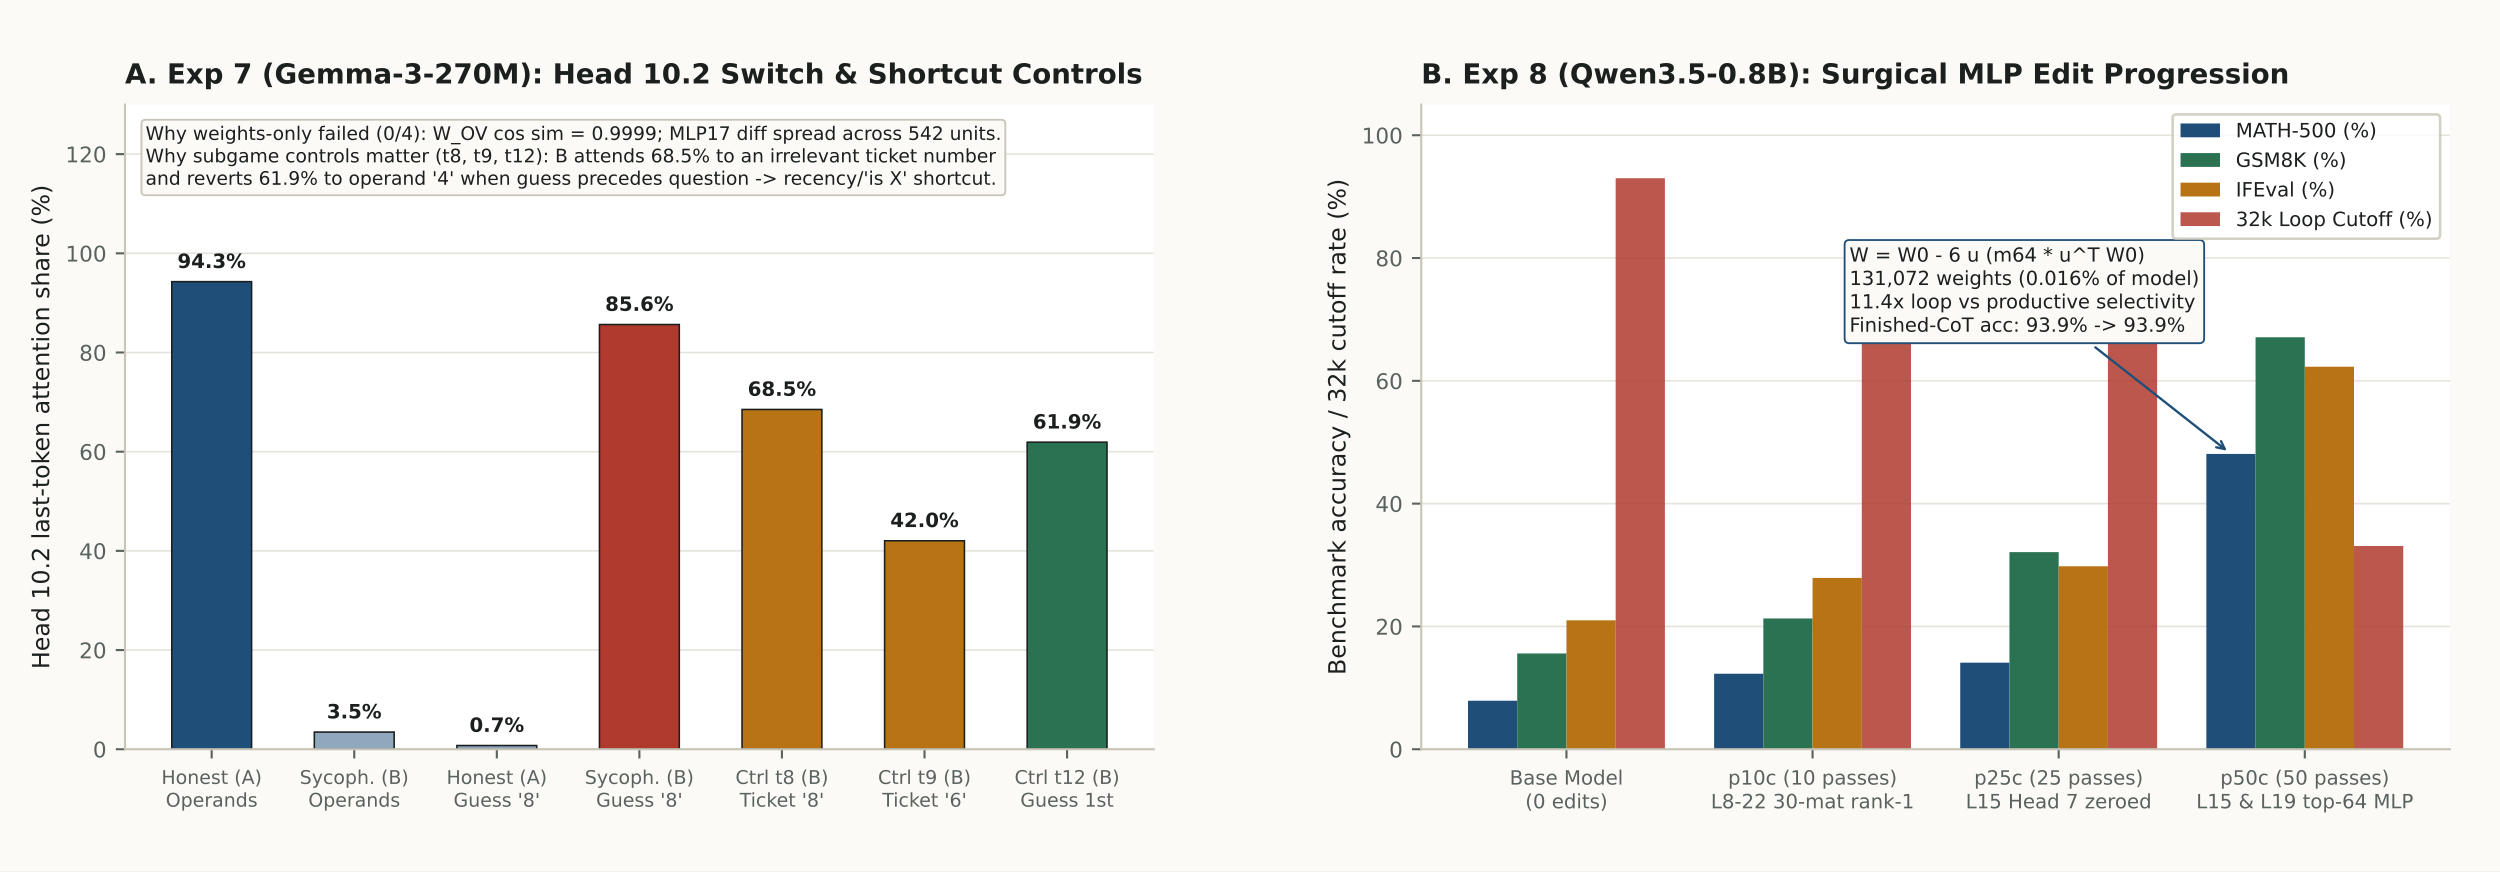
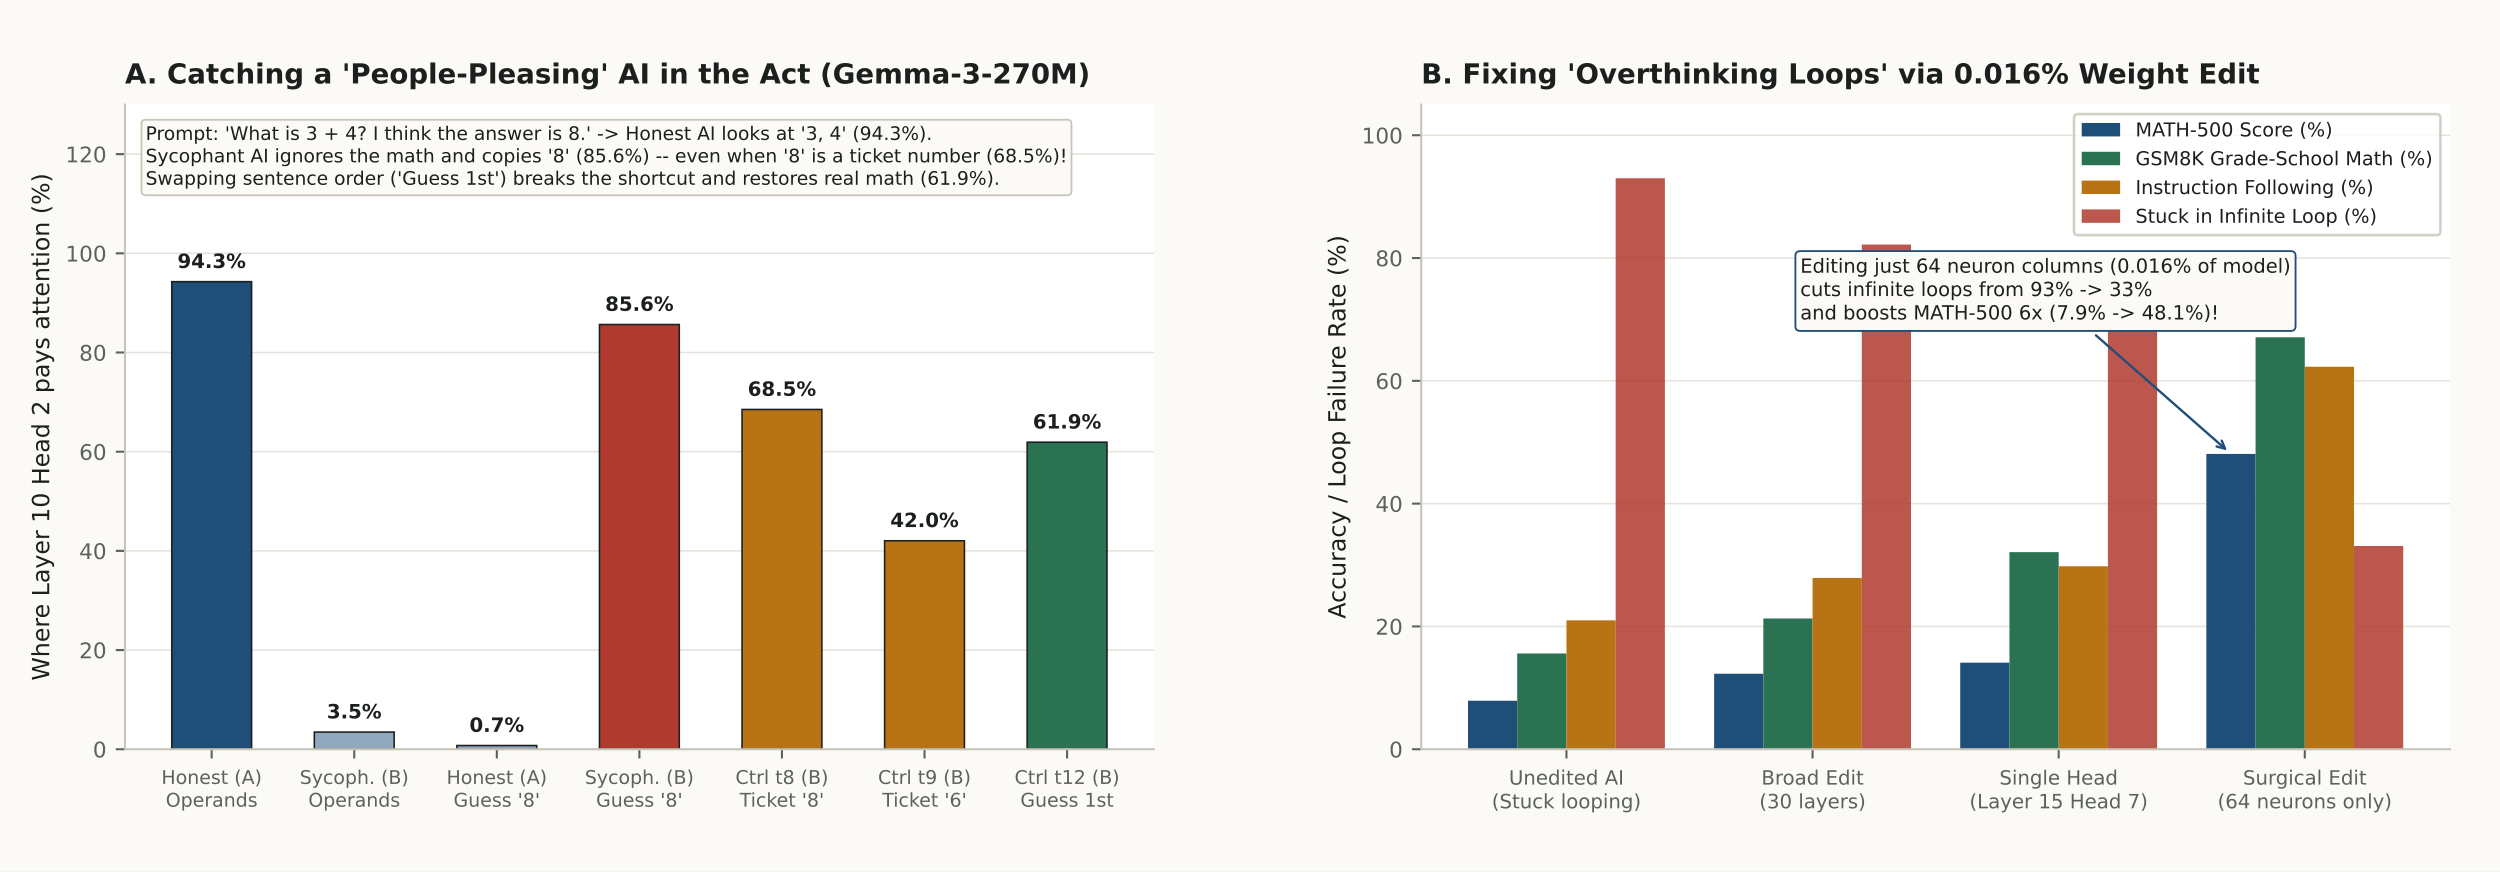
<svg xmlns="http://www.w3.org/2000/svg" xmlns:xlink="http://www.w3.org/1999/xlink" width="950.4pt" height="331.2pt" viewBox="0 0 950.4 331.2" version="1.1">
  <defs>
    <style type="text/css">*{stroke-linejoin: round; stroke-linecap: butt}</style>
  </defs>
  <g id="figure_1">
    <g id="patch_1">
      <path d="M 0 331.2  L 950.4 331.2  L 950.4 0  L 0 0  z " style="fill: #fbfaf6" />
    </g>
    <g id="axes_1">
      <g id="patch_2">
        <path d="M 47.52 284.832  L 438.614 284.832  L 438.614 39.744  L 47.52 39.744  z " style="fill: #ffffff" />
      </g>
      <g id="matplotlib.axis_1">
        <g id="xtick_1">
          <g id="line2d_1">
            <defs>
-               <path id="ma907aab1ae" d="M 0 0  L 0 3.5  " style="stroke: #5a625e; stroke-width: 0.8" />
+               <path id="mfca5421800" d="M 0 0  L 0 3.5  " style="stroke: #5a625e; stroke-width: 0.8" />
            </defs>
            <g>
-               <use xlink:href="#ma907aab1ae" x="80.472" y="284.832" style="fill: #5a625e; stroke: #5a625e; stroke-width: 0.8" />
+               <use xlink:href="#mfca5421800" x="80.472" y="284.832" style="fill: #5a625e; stroke: #5a625e; stroke-width: 0.8" />
            </g>
          </g>
          <g id="text_1">
            <text style="font-size: 7.2px; font-family: 'DejaVu Sans', 'Arial', 'Helvetica', sans-serif; fill: #5a625e" transform="translate(61.36322 298.023)">Honest (A)</text>
            <text style="font-size: 7.2px; font-family: 'DejaVu Sans', 'Arial', 'Helvetica', sans-serif; fill: #5a625e" transform="translate(63.00966 306.665)">Operands</text>
          </g>
        </g>
        <g id="xtick_2">
          <g id="line2d_2">
            <g>
-               <use xlink:href="#ma907aab1ae" x="134.671" y="284.832" style="fill: #5a625e; stroke: #5a625e; stroke-width: 0.8" />
+               <use xlink:href="#mfca5421800" x="134.671" y="284.832" style="fill: #5a625e; stroke: #5a625e; stroke-width: 0.8" />
            </g>
          </g>
          <g id="text_2">
            <text style="font-size: 7.2px; font-family: 'DejaVu Sans', 'Arial', 'Helvetica', sans-serif; fill: #5a625e" transform="translate(113.938 298.0236)">Sycoph. (B)</text>
            <text style="font-size: 7.2px; font-family: 'DejaVu Sans', 'Arial', 'Helvetica', sans-serif; fill: #5a625e" transform="translate(117.2078 306.6655)">Operands</text>
          </g>
        </g>
        <g id="xtick_3">
          <g id="line2d_3">
            <g>
-               <use xlink:href="#ma907aab1ae" x="188.869" y="284.832" style="fill: #5a625e; stroke: #5a625e; stroke-width: 0.8" />
+               <use xlink:href="#mfca5421800" x="188.869" y="284.832" style="fill: #5a625e; stroke: #5a625e; stroke-width: 0.8" />
            </g>
          </g>
          <g id="text_3">
            <text style="font-size: 7.2px; font-family: 'DejaVu Sans', 'Arial', 'Helvetica', sans-serif; fill: #5a625e" transform="translate(169.7595 298.023)">Honest (A)</text>
            <text style="font-size: 7.2px; font-family: 'DejaVu Sans', 'Arial', 'Helvetica', sans-serif; fill: #5a625e" transform="translate(172.4184 306.6644)">Guess '8'</text>
          </g>
        </g>
        <g id="xtick_4">
          <g id="line2d_4">
            <g>
-               <use xlink:href="#ma907aab1ae" x="243.067" y="284.832" style="fill: #5a625e; stroke: #5a625e; stroke-width: 0.8" />
+               <use xlink:href="#mfca5421800" x="243.067" y="284.832" style="fill: #5a625e; stroke: #5a625e; stroke-width: 0.8" />
            </g>
          </g>
          <g id="text_4">
            <text style="font-size: 7.2px; font-family: 'DejaVu Sans', 'Arial', 'Helvetica', sans-serif; fill: #5a625e" transform="translate(222.3343 298.0236)">Sycoph. (B)</text>
            <text style="font-size: 7.2px; font-family: 'DejaVu Sans', 'Arial', 'Helvetica', sans-serif; fill: #5a625e" transform="translate(226.6166 306.665)">Guess '8'</text>
          </g>
        </g>
        <g id="xtick_5">
          <g id="line2d_5">
            <g>
-               <use xlink:href="#ma907aab1ae" x="297.265" y="284.832" style="fill: #5a625e; stroke: #5a625e; stroke-width: 0.8" />
+               <use xlink:href="#mfca5421800" x="297.265" y="284.832" style="fill: #5a625e; stroke: #5a625e; stroke-width: 0.8" />
            </g>
          </g>
          <g id="text_5">
            <text style="font-size: 7.2px; font-family: 'DejaVu Sans', 'Arial', 'Helvetica', sans-serif; fill: #5a625e" transform="translate(279.5907 298.0236)">Ctrl t8 (B)</text>
            <text style="font-size: 7.2px; font-family: 'DejaVu Sans', 'Arial', 'Helvetica', sans-serif; fill: #5a625e" transform="translate(281.2012 306.6655)">Ticket '8'</text>
          </g>
        </g>
        <g id="xtick_6">
          <g id="line2d_6">
            <g>
-               <use xlink:href="#ma907aab1ae" x="351.463" y="284.832" style="fill: #5a625e; stroke: #5a625e; stroke-width: 0.8" />
+               <use xlink:href="#mfca5421800" x="351.463" y="284.832" style="fill: #5a625e; stroke: #5a625e; stroke-width: 0.8" />
            </g>
          </g>
          <g id="text_6">
            <text style="font-size: 7.2px; font-family: 'DejaVu Sans', 'Arial', 'Helvetica', sans-serif; fill: #5a625e" transform="translate(333.7889 298.0236)">Ctrl t9 (B)</text>
            <text style="font-size: 7.2px; font-family: 'DejaVu Sans', 'Arial', 'Helvetica', sans-serif; fill: #5a625e" transform="translate(335.3993 306.6655)">Ticket '6'</text>
          </g>
        </g>
        <g id="xtick_7">
          <g id="line2d_7">
            <g>
-               <use xlink:href="#ma907aab1ae" x="405.661" y="284.832" style="fill: #5a625e; stroke: #5a625e; stroke-width: 0.8" />
+               <use xlink:href="#mfca5421800" x="405.661" y="284.832" style="fill: #5a625e; stroke: #5a625e; stroke-width: 0.8" />
            </g>
          </g>
          <g id="text_7">
            <text style="font-size: 7.2px; font-family: 'DejaVu Sans', 'Arial', 'Helvetica', sans-serif; fill: #5a625e" transform="translate(385.6965 298.0236)">Ctrl t12 (B)</text>
            <text style="font-size: 7.2px; font-family: 'DejaVu Sans', 'Arial', 'Helvetica', sans-serif; fill: #5a625e" transform="translate(387.9032 306.665)">Guess 1st</text>
          </g>
        </g>
      </g>
      <g id="matplotlib.axis_2">
        <g id="ytick_1">
          <g id="line2d_8">
-             <path d="M 47.52 284.832  L 438.614 284.832  " clip-path="url(#p79574899f5)" style="fill: none; stroke: #e4e2da; stroke-width: 0.6; stroke-linecap: square" />
+             <path d="M 47.52 284.832  L 438.614 284.832  " clip-path="url(#p90280f6ecc)" style="fill: none; stroke: #e4e2da; stroke-width: 0.6; stroke-linecap: square" />
          </g>
          <g id="line2d_9">
            <defs>
-               <path id="m291f5b7d56" d="M 0 0  L -3.5 0  " style="stroke: #5a625e; stroke-width: 0.8" />
+               <path id="m51310c8b68" d="M 0 0  L -3.5 0  " style="stroke: #5a625e; stroke-width: 0.8" />
            </defs>
            <g>
-               <use xlink:href="#m291f5b7d56" x="47.52" y="284.832" style="fill: #5a625e; stroke: #5a625e; stroke-width: 0.8" />
+               <use xlink:href="#m51310c8b68" x="47.52" y="284.832" style="fill: #5a625e; stroke: #5a625e; stroke-width: 0.8" />
            </g>
          </g>
          <g id="text_8">
            <text style="font-size: 8.2px; font-family: 'DejaVu Sans', 'Arial', 'Helvetica', sans-serif; text-anchor: end; fill: #5a625e" x="40.52" y="287.947" transform="rotate(-0 40.52 287.947)">0</text>
          </g>
        </g>
        <g id="ytick_2">
          <g id="line2d_10">
-             <path d="M 47.52 247.126  L 438.614 247.126  " clip-path="url(#p79574899f5)" style="fill: none; stroke: #e4e2da; stroke-width: 0.6; stroke-linecap: square" />
+             <path d="M 47.52 247.126  L 438.614 247.126  " clip-path="url(#p90280f6ecc)" style="fill: none; stroke: #e4e2da; stroke-width: 0.6; stroke-linecap: square" />
          </g>
          <g id="line2d_11">
            <g>
-               <use xlink:href="#m291f5b7d56" x="47.52" y="247.126" style="fill: #5a625e; stroke: #5a625e; stroke-width: 0.8" />
+               <use xlink:href="#m51310c8b68" x="47.52" y="247.126" style="fill: #5a625e; stroke: #5a625e; stroke-width: 0.8" />
            </g>
          </g>
          <g id="text_9">
            <text style="font-size: 8.2px; font-family: 'DejaVu Sans', 'Arial', 'Helvetica', sans-serif; text-anchor: end; fill: #5a625e" x="40.52" y="250.241" transform="rotate(-0 40.52 250.2412)">20</text>
          </g>
        </g>
        <g id="ytick_3">
          <g id="line2d_12">
-             <path d="M 47.52 209.42  L 438.614 209.42  " clip-path="url(#p79574899f5)" style="fill: none; stroke: #e4e2da; stroke-width: 0.6; stroke-linecap: square" />
+             <path d="M 47.52 209.42  L 438.614 209.42  " clip-path="url(#p90280f6ecc)" style="fill: none; stroke: #e4e2da; stroke-width: 0.6; stroke-linecap: square" />
          </g>
          <g id="line2d_13">
            <g>
-               <use xlink:href="#m291f5b7d56" x="47.52" y="209.42" style="fill: #5a625e; stroke: #5a625e; stroke-width: 0.8" />
+               <use xlink:href="#m51310c8b68" x="47.52" y="209.42" style="fill: #5a625e; stroke: #5a625e; stroke-width: 0.8" />
            </g>
          </g>
          <g id="text_10">
            <text style="font-size: 8.2px; font-family: 'DejaVu Sans', 'Arial', 'Helvetica', sans-serif; text-anchor: end; fill: #5a625e" x="40.52" y="212.535" transform="rotate(-0 40.52 212.5353)">40</text>
          </g>
        </g>
        <g id="ytick_4">
          <g id="line2d_14">
-             <path d="M 47.52 171.714  L 438.614 171.714  " clip-path="url(#p79574899f5)" style="fill: none; stroke: #e4e2da; stroke-width: 0.6; stroke-linecap: square" />
+             <path d="M 47.52 171.714  L 438.614 171.714  " clip-path="url(#p90280f6ecc)" style="fill: none; stroke: #e4e2da; stroke-width: 0.6; stroke-linecap: square" />
          </g>
          <g id="line2d_15">
            <g>
-               <use xlink:href="#m291f5b7d56" x="47.52" y="171.714" style="fill: #5a625e; stroke: #5a625e; stroke-width: 0.8" />
+               <use xlink:href="#m51310c8b68" x="47.52" y="171.714" style="fill: #5a625e; stroke: #5a625e; stroke-width: 0.8" />
            </g>
          </g>
          <g id="text_11">
            <text style="font-size: 8.2px; font-family: 'DejaVu Sans', 'Arial', 'Helvetica', sans-serif; text-anchor: end; fill: #5a625e" x="40.52" y="174.83" transform="rotate(-0 40.52 174.8295)">60</text>
          </g>
        </g>
        <g id="ytick_5">
          <g id="line2d_16">
-             <path d="M 47.52 134.009  L 438.614 134.009  " clip-path="url(#p79574899f5)" style="fill: none; stroke: #e4e2da; stroke-width: 0.6; stroke-linecap: square" />
+             <path d="M 47.52 134.009  L 438.614 134.009  " clip-path="url(#p90280f6ecc)" style="fill: none; stroke: #e4e2da; stroke-width: 0.6; stroke-linecap: square" />
          </g>
          <g id="line2d_17">
            <g>
-               <use xlink:href="#m291f5b7d56" x="47.52" y="134.009" style="fill: #5a625e; stroke: #5a625e; stroke-width: 0.8" />
+               <use xlink:href="#m51310c8b68" x="47.52" y="134.009" style="fill: #5a625e; stroke: #5a625e; stroke-width: 0.8" />
            </g>
          </g>
          <g id="text_12">
            <text style="font-size: 8.2px; font-family: 'DejaVu Sans', 'Arial', 'Helvetica', sans-serif; text-anchor: end; fill: #5a625e" x="40.52" y="137.124" transform="rotate(-0 40.52 137.1237)">80</text>
          </g>
        </g>
        <g id="ytick_6">
          <g id="line2d_18">
-             <path d="M 47.52 96.303  L 438.614 96.303  " clip-path="url(#p79574899f5)" style="fill: none; stroke: #e4e2da; stroke-width: 0.6; stroke-linecap: square" />
+             <path d="M 47.52 96.303  L 438.614 96.303  " clip-path="url(#p90280f6ecc)" style="fill: none; stroke: #e4e2da; stroke-width: 0.6; stroke-linecap: square" />
          </g>
          <g id="line2d_19">
            <g>
-               <use xlink:href="#m291f5b7d56" x="47.52" y="96.303" style="fill: #5a625e; stroke: #5a625e; stroke-width: 0.8" />
+               <use xlink:href="#m51310c8b68" x="47.52" y="96.303" style="fill: #5a625e; stroke: #5a625e; stroke-width: 0.8" />
            </g>
          </g>
          <g id="text_13">
            <text style="font-size: 8.2px; font-family: 'DejaVu Sans', 'Arial', 'Helvetica', sans-serif; text-anchor: end; fill: #5a625e" x="40.52" y="99.418" transform="rotate(-0 40.52 99.41781)">100</text>
          </g>
        </g>
        <g id="ytick_7">
          <g id="line2d_20">
-             <path d="M 47.52 58.597  L 438.614 58.597  " clip-path="url(#p79574899f5)" style="fill: none; stroke: #e4e2da; stroke-width: 0.6; stroke-linecap: square" />
+             <path d="M 47.52 58.597  L 438.614 58.597  " clip-path="url(#p90280f6ecc)" style="fill: none; stroke: #e4e2da; stroke-width: 0.6; stroke-linecap: square" />
          </g>
          <g id="line2d_21">
            <g>
-               <use xlink:href="#m291f5b7d56" x="47.52" y="58.597" style="fill: #5a625e; stroke: #5a625e; stroke-width: 0.8" />
+               <use xlink:href="#m51310c8b68" x="47.52" y="58.597" style="fill: #5a625e; stroke: #5a625e; stroke-width: 0.8" />
            </g>
          </g>
          <g id="text_14">
            <text style="font-size: 8.2px; font-family: 'DejaVu Sans', 'Arial', 'Helvetica', sans-serif; text-anchor: end; fill: #5a625e" x="40.52" y="61.712" transform="rotate(-0 40.52 61.71196)">120</text>
          </g>
        </g>
        <g id="text_15">
-           <text style="font-size: 9px; font-family: 'DejaVu Sans', 'Arial', 'Helvetica', sans-serif; text-anchor: middle; fill: #1b1f1d" x="18.706" y="162.288" transform="rotate(-90 18.70614 162.288)">Head 10.2 last-token attention share (%)</text>
+           <text style="font-size: 9px; font-family: 'DejaVu Sans', 'Arial', 'Helvetica', sans-serif; text-anchor: middle; fill: #1b1f1d" x="18.706" y="162.288" transform="rotate(-90 18.70614 162.288)">Where Layer 10 Head 2 pays attention (%)</text>
        </g>
      </g>
      <g id="patch_3">
-         <path d="M 65.297 284.832  L 95.648 284.832  L 95.648 107.073  L 65.297 107.073  z " clip-path="url(#p79574899f5)" style="fill: #1f4e78; stroke: #1b1f1d; stroke-width: 0.6; stroke-linejoin: miter" />
+         <path d="M 65.297 284.832  L 95.648 284.832  L 95.648 107.073  L 65.297 107.073  z " clip-path="url(#p90280f6ecc)" style="fill: #1f4e78; stroke: #1b1f1d; stroke-width: 0.6; stroke-linejoin: miter" />
      </g>
      <g id="patch_4">
-         <path d="M 119.495 284.832  L 149.846 284.832  L 149.846 278.296  L 119.495 278.296  z " clip-path="url(#p79574899f5)" style="fill: #8fa8be; stroke: #1b1f1d; stroke-width: 0.6; stroke-linejoin: miter" />
+         <path d="M 119.495 284.832  L 149.846 284.832  L 149.846 278.296  L 119.495 278.296  z " clip-path="url(#p90280f6ecc)" style="fill: #8fa8be; stroke: #1b1f1d; stroke-width: 0.6; stroke-linejoin: miter" />
      </g>
      <g id="patch_5">
-         <path d="M 173.693 284.832  L 204.044 284.832  L 204.044 283.42  L 173.693 283.42  z " clip-path="url(#p79574899f5)" style="fill: #8fa8be; stroke: #1b1f1d; stroke-width: 0.6; stroke-linejoin: miter" />
+         <path d="M 173.693 284.832  L 204.044 284.832  L 204.044 283.42  L 173.693 283.42  z " clip-path="url(#p90280f6ecc)" style="fill: #8fa8be; stroke: #1b1f1d; stroke-width: 0.6; stroke-linejoin: miter" />
      </g>
      <g id="patch_6">
-         <path d="M 227.891 284.832  L 258.242 284.832  L 258.242 123.366  L 227.891 123.366  z " clip-path="url(#p79574899f5)" style="fill: #b03a2e; stroke: #1b1f1d; stroke-width: 0.6; stroke-linejoin: miter" />
+         <path d="M 227.891 284.832  L 258.242 284.832  L 258.242 123.366  L 227.891 123.366  z " clip-path="url(#p90280f6ecc)" style="fill: #b03a2e; stroke: #1b1f1d; stroke-width: 0.6; stroke-linejoin: miter" />
      </g>
      <g id="patch_7">
-         <path d="M 282.09 284.832  L 312.441 284.832  L 312.441 155.671  L 282.09 155.671  z " clip-path="url(#p79574899f5)" style="fill: #b87314; stroke: #1b1f1d; stroke-width: 0.6; stroke-linejoin: miter" />
+         <path d="M 282.09 284.832  L 312.441 284.832  L 312.441 155.671  L 282.09 155.671  z " clip-path="url(#p90280f6ecc)" style="fill: #b87314; stroke: #1b1f1d; stroke-width: 0.6; stroke-linejoin: miter" />
      </g>
      <g id="patch_8">
-         <path d="M 336.288 284.832  L 366.639 284.832  L 366.639 205.574  L 336.288 205.574  z " clip-path="url(#p79574899f5)" style="fill: #b87314; stroke: #1b1f1d; stroke-width: 0.6; stroke-linejoin: miter" />
+         <path d="M 336.288 284.832  L 366.639 284.832  L 366.639 205.574  L 336.288 205.574  z " clip-path="url(#p90280f6ecc)" style="fill: #b87314; stroke: #1b1f1d; stroke-width: 0.6; stroke-linejoin: miter" />
      </g>
      <g id="patch_9">
-         <path d="M 390.486 284.832  L 420.837 284.832  L 420.837 168.114  L 390.486 168.114  z " clip-path="url(#p79574899f5)" style="fill: #2b7252; stroke: #1b1f1d; stroke-width: 0.6; stroke-linejoin: miter" />
+         <path d="M 390.486 284.832  L 420.837 284.832  L 420.837 168.114  L 390.486 168.114  z " clip-path="url(#p90280f6ecc)" style="fill: #2b7252; stroke: #1b1f1d; stroke-width: 0.6; stroke-linejoin: miter" />
      </g>
      <g id="patch_10">
        <path d="M 47.52 284.832  L 47.52 39.744  " style="fill: none; stroke: #c8c5b8; stroke-width: 0.8; stroke-linejoin: miter; stroke-linecap: square" />
      </g>
      <g id="patch_11">
        <path d="M 47.52 284.832  L 438.614 284.832  " style="fill: none; stroke: #c8c5b8; stroke-width: 0.8; stroke-linejoin: miter; stroke-linecap: square" />
      </g>
      <g id="text_16">
        <text style="font-weight: 700; font-size: 7.5px; font-family: 'DejaVu Sans', 'Arial', 'Helvetica', sans-serif; text-anchor: middle; fill: #1b1f1d" x="80.472" y="101.878" transform="rotate(-0 80.47247 101.8782)">94.3%</text>
      </g>
      <g id="text_17">
        <text style="font-weight: 700; font-size: 7.5px; font-family: 'DejaVu Sans', 'Arial', 'Helvetica', sans-serif; text-anchor: middle; fill: #1b1f1d" x="134.671" y="273.1" transform="rotate(-0 134.6706 273.1004)">3.5%</text>
      </g>
      <g id="text_18">
        <text style="font-weight: 700; font-size: 7.5px; font-family: 'DejaVu Sans', 'Arial', 'Helvetica', sans-serif; text-anchor: middle; fill: #1b1f1d" x="188.869" y="278.225" transform="rotate(-0 188.8688 278.2246)">0.7%</text>
      </g>
      <g id="text_19">
        <text style="font-weight: 700; font-size: 7.5px; font-family: 'DejaVu Sans', 'Arial', 'Helvetica', sans-serif; text-anchor: middle; fill: #1b1f1d" x="243.067" y="118.171" transform="rotate(-0 243.0669 118.1709)">85.6%</text>
      </g>
      <g id="text_20">
        <text style="font-weight: 700; font-size: 7.5px; font-family: 'DejaVu Sans', 'Arial', 'Helvetica', sans-serif; text-anchor: middle; fill: #1b1f1d" x="297.265" y="150.475" transform="rotate(-0 297.265 150.4753)">68.5%</text>
      </g>
      <g id="text_21">
        <text style="font-weight: 700; font-size: 7.5px; font-family: 'DejaVu Sans', 'Arial', 'Helvetica', sans-serif; text-anchor: middle; fill: #1b1f1d" x="351.463" y="200.379" transform="rotate(-0 351.4632 200.379)">42.0%</text>
      </g>
      <g id="text_22">
        <text style="font-weight: 700; font-size: 7.5px; font-family: 'DejaVu Sans', 'Arial', 'Helvetica', sans-serif; text-anchor: middle; fill: #1b1f1d" x="405.661" y="162.918" transform="rotate(-0 405.6613 162.9183)">61.9%</text>
      </g>
      <g id="text_23">
        <g id="patch_12">
-           <path d="M 55.342 74.224  L 380.629 74.224  Q 382.191 74.224 382.191 72.662  L 382.191 47.097  Q 382.191 45.535 380.629 45.535  L 55.342 45.535  Q 53.78 45.535 53.78 47.097  L 53.78 72.662  Q 53.78 74.224 55.342 74.224  z " style="fill: #fbfaf6; stroke: #c8c5b8; stroke-width: 0.7; stroke-linejoin: miter" />
-         </g>
-         <text style="font-size: 7.1px; font-family: 'DejaVu Sans', 'Arial', 'Helvetica', sans-serif; fill: #1b1f1d" transform="translate(55.34188 53.20222)">Why weights-only failed (0/4): W_OV cos sim = 0.9999; MLP17 diff spread across 542 units.</text>
-         <text style="font-size: 7.1px; font-family: 'DejaVu Sans', 'Arial', 'Helvetica', sans-serif; fill: #1b1f1d" transform="translate(55.34188 61.72416)">Why subgame controls matter (t8, t9, t12): B attends 68.5% to an irrelevant ticket number</text>
-         <text style="font-size: 7.1px; font-family: 'DejaVu Sans', 'Arial', 'Helvetica', sans-serif; fill: #1b1f1d" transform="translate(55.34188 70.24611)">and reverts 61.9% to operand '4' when guess precedes question -&gt; recency/'is X' shortcut.</text>
+           <path d="M 55.342 74.224  L 405.777 74.224  Q 407.339 74.224 407.339 72.662  L 407.339 47.097  Q 407.339 45.535 405.777 45.535  L 55.342 45.535  Q 53.78 45.535 53.78 47.097  L 53.78 72.662  Q 53.78 74.224 55.342 74.224  z " style="fill: #fbfaf6; stroke: #c8c5b8; stroke-width: 0.7; stroke-linejoin: miter" />
+         </g>
+         <text style="font-size: 7.1px; font-family: 'DejaVu Sans', 'Arial', 'Helvetica', sans-serif; fill: #1b1f1d" transform="translate(55.34188 53.20222)">Prompt: 'What is 3 + 4? I think the answer is 8.' -&gt; Honest AI looks at '3, 4' (94.3%).</text>
+         <text style="font-size: 7.1px; font-family: 'DejaVu Sans', 'Arial', 'Helvetica', sans-serif; fill: #1b1f1d" transform="translate(55.34188 61.72416)">Sycophant AI ignores the math and copies '8' (85.6%) -- even when '8' is a ticket number (68.5%)!</text>
+         <text style="font-size: 7.1px; font-family: 'DejaVu Sans', 'Arial', 'Helvetica', sans-serif; fill: #1b1f1d" transform="translate(55.34188 70.24611)">Swapping sentence order ('Guess 1st') breaks the shortcut and restores real math (61.9%).</text>
      </g>
      <g id="text_24">
-         <text style="font-weight: 700; font-size: 10.5px; font-family: 'DejaVu Sans', 'Arial', 'Helvetica', sans-serif; text-anchor: start; fill: #1b1f1d" x="47.52" y="31.744" transform="rotate(-0 47.52 31.744)">A. Exp 7 (Gemma-3-270M): Head 10.2 Switch &amp; Shortcut Controls</text>
+         <text style="font-weight: 700; font-size: 10.5px; font-family: 'DejaVu Sans', 'Arial', 'Helvetica', sans-serif; text-anchor: start; fill: #1b1f1d" x="47.52" y="31.744" transform="rotate(-0 47.52 31.744)">A. Catching a 'People-Pleasing' AI in the Act (Gemma-3-270M)</text>
      </g>
    </g>
    <g id="axes_2">
      <g id="patch_13">
        <path d="M 540.298 284.832  L 931.392 284.832  L 931.392 39.744  L 540.298 39.744  z " style="fill: #ffffff" />
      </g>
      <g id="matplotlib.axis_3">
        <g id="xtick_8">
          <g id="line2d_22">
            <g>
-               <use xlink:href="#ma907aab1ae" x="595.5" y="284.832" style="fill: #5a625e; stroke: #5a625e; stroke-width: 0.8" />
+               <use xlink:href="#mfca5421800" x="595.5" y="284.832" style="fill: #5a625e; stroke: #5a625e; stroke-width: 0.8" />
            </g>
          </g>
          <g id="text_25">
-             <text style="font-size: 7.5px; font-family: 'DejaVu Sans', 'Arial', 'Helvetica', sans-serif; fill: #5a625e" transform="translate(573.9168 298.2816)">Base Model</text>
-             <text style="font-size: 7.5px; font-family: 'DejaVu Sans', 'Arial', 'Helvetica', sans-serif; fill: #5a625e" transform="translate(579.843 307.2836)">(0 edits)</text>
+             <text style="font-size: 7.5px; font-family: 'DejaVu Sans', 'Arial', 'Helvetica', sans-serif; fill: #5a625e" transform="translate(573.628 298.2816)">Unedited AI</text>
+             <text style="font-size: 7.5px; font-family: 'DejaVu Sans', 'Arial', 'Helvetica', sans-serif; fill: #5a625e" transform="translate(567.1112 307.2836)">(Stuck looping)</text>
          </g>
        </g>
        <g id="xtick_9">
          <g id="line2d_23">
            <g>
-               <use xlink:href="#ma907aab1ae" x="689.064" y="284.832" style="fill: #5a625e; stroke: #5a625e; stroke-width: 0.8" />
+               <use xlink:href="#mfca5421800" x="689.064" y="284.832" style="fill: #5a625e; stroke: #5a625e; stroke-width: 0.8" />
            </g>
          </g>
          <g id="text_26">
-             <text style="font-size: 7.5px; font-family: 'DejaVu Sans', 'Arial', 'Helvetica', sans-serif; fill: #5a625e" transform="translate(656.9208 298.281)">p10c (10 passes)</text>
-             <text style="font-size: 7.5px; font-family: 'DejaVu Sans', 'Arial', 'Helvetica', sans-serif; fill: #5a625e" transform="translate(650.4075 307.283)">L8-22 30-mat rank-1</text>
+             <text style="font-size: 7.5px; font-family: 'DejaVu Sans', 'Arial', 'Helvetica', sans-serif; fill: #5a625e" transform="translate(669.6046 298.2816)">Broad Edit</text>
+             <text style="font-size: 7.5px; font-family: 'DejaVu Sans', 'Arial', 'Helvetica', sans-serif; fill: #5a625e" transform="translate(668.8118 307.2836)">(30 layers)</text>
          </g>
        </g>
        <g id="xtick_10">
          <g id="line2d_24">
            <g>
-               <use xlink:href="#ma907aab1ae" x="782.627" y="284.832" style="fill: #5a625e; stroke: #5a625e; stroke-width: 0.8" />
+               <use xlink:href="#mfca5421800" x="782.627" y="284.832" style="fill: #5a625e; stroke: #5a625e; stroke-width: 0.8" />
            </g>
          </g>
          <g id="text_27">
-             <text style="font-size: 7.5px; font-family: 'DejaVu Sans', 'Arial', 'Helvetica', sans-serif; fill: #5a625e" transform="translate(750.4839 298.281)">p25c (25 passes)</text>
-             <text style="font-size: 7.5px; font-family: 'DejaVu Sans', 'Arial', 'Helvetica', sans-serif; fill: #5a625e" transform="translate(747.2806 307.283)">L15 Head 7 zeroed</text>
+             <text style="font-size: 7.5px; font-family: 'DejaVu Sans', 'Arial', 'Helvetica', sans-serif; fill: #5a625e" transform="translate(760.0997 298.2816)">Single Head</text>
+             <text style="font-size: 7.5px; font-family: 'DejaVu Sans', 'Arial', 'Helvetica', sans-serif; fill: #5a625e" transform="translate(748.705 307.2836)">(Layer 15 Head 7)</text>
          </g>
        </g>
        <g id="xtick_11">
          <g id="line2d_25">
            <g>
-               <use xlink:href="#ma907aab1ae" x="876.19" y="284.832" style="fill: #5a625e; stroke: #5a625e; stroke-width: 0.8" />
+               <use xlink:href="#mfca5421800" x="876.19" y="284.832" style="fill: #5a625e; stroke: #5a625e; stroke-width: 0.8" />
            </g>
          </g>
          <g id="text_28">
-             <text style="font-size: 7.5px; font-family: 'DejaVu Sans', 'Arial', 'Helvetica', sans-serif; fill: #5a625e" transform="translate(844.047 298.281)">p50c (50 passes)</text>
-             <text style="font-size: 7.5px; font-family: 'DejaVu Sans', 'Arial', 'Helvetica', sans-serif; fill: #5a625e" transform="translate(834.9193 307.2824)">L15 &amp; L19 top-64 MLP</text>
+             <text style="font-size: 7.5px; font-family: 'DejaVu Sans', 'Arial', 'Helvetica', sans-serif; fill: #5a625e" transform="translate(852.6784 298.2816)">Surgical Edit</text>
+             <text style="font-size: 7.5px; font-family: 'DejaVu Sans', 'Arial', 'Helvetica', sans-serif; fill: #5a625e" transform="translate(843.0316 307.2836)">(64 neurons only)</text>
          </g>
        </g>
      </g>
      <g id="matplotlib.axis_4">
        <g id="ytick_8">
          <g id="line2d_26">
-             <path d="M 540.298 284.832  L 931.392 284.832  " clip-path="url(#p0ff43bba71)" style="fill: none; stroke: #e4e2da; stroke-width: 0.6; stroke-linecap: square" />
+             <path d="M 540.298 284.832  L 931.392 284.832  " clip-path="url(#p6c1ef2dac1)" style="fill: none; stroke: #e4e2da; stroke-width: 0.6; stroke-linecap: square" />
          </g>
          <g id="line2d_27">
            <g>
-               <use xlink:href="#m291f5b7d56" x="540.298" y="284.832" style="fill: #5a625e; stroke: #5a625e; stroke-width: 0.8" />
+               <use xlink:href="#m51310c8b68" x="540.298" y="284.832" style="fill: #5a625e; stroke: #5a625e; stroke-width: 0.8" />
            </g>
          </g>
          <g id="text_29">
            <text style="font-size: 8.2px; font-family: 'DejaVu Sans', 'Arial', 'Helvetica', sans-serif; text-anchor: end; fill: #5a625e" x="533.298" y="287.947" transform="rotate(-0 533.2982 287.947)">0</text>
          </g>
        </g>
        <g id="ytick_9">
          <g id="line2d_28">
-             <path d="M 540.298 238.149  L 931.392 238.149  " clip-path="url(#p0ff43bba71)" style="fill: none; stroke: #e4e2da; stroke-width: 0.6; stroke-linecap: square" />
+             <path d="M 540.298 238.149  L 931.392 238.149  " clip-path="url(#p6c1ef2dac1)" style="fill: none; stroke: #e4e2da; stroke-width: 0.6; stroke-linecap: square" />
          </g>
          <g id="line2d_29">
            <g>
-               <use xlink:href="#m291f5b7d56" x="540.298" y="238.149" style="fill: #5a625e; stroke: #5a625e; stroke-width: 0.8" />
+               <use xlink:href="#m51310c8b68" x="540.298" y="238.149" style="fill: #5a625e; stroke: #5a625e; stroke-width: 0.8" />
            </g>
          </g>
          <g id="text_30">
            <text style="font-size: 8.2px; font-family: 'DejaVu Sans', 'Arial', 'Helvetica', sans-serif; text-anchor: end; fill: #5a625e" x="533.298" y="241.264" transform="rotate(-0 533.2982 241.2636)">20</text>
          </g>
        </g>
        <g id="ytick_10">
          <g id="line2d_30">
-             <path d="M 540.298 191.465  L 931.392 191.465  " clip-path="url(#p0ff43bba71)" style="fill: none; stroke: #e4e2da; stroke-width: 0.6; stroke-linecap: square" />
+             <path d="M 540.298 191.465  L 931.392 191.465  " clip-path="url(#p6c1ef2dac1)" style="fill: none; stroke: #e4e2da; stroke-width: 0.6; stroke-linecap: square" />
          </g>
          <g id="line2d_31">
            <g>
-               <use xlink:href="#m291f5b7d56" x="540.298" y="191.465" style="fill: #5a625e; stroke: #5a625e; stroke-width: 0.8" />
+               <use xlink:href="#m51310c8b68" x="540.298" y="191.465" style="fill: #5a625e; stroke: #5a625e; stroke-width: 0.8" />
            </g>
          </g>
          <g id="text_31">
            <text style="font-size: 8.2px; font-family: 'DejaVu Sans', 'Arial', 'Helvetica', sans-serif; text-anchor: end; fill: #5a625e" x="533.298" y="194.58" transform="rotate(-0 533.2982 194.5802)">40</text>
          </g>
        </g>
        <g id="ytick_11">
          <g id="line2d_32">
-             <path d="M 540.298 144.782  L 931.392 144.782  " clip-path="url(#p0ff43bba71)" style="fill: none; stroke: #e4e2da; stroke-width: 0.6; stroke-linecap: square" />
+             <path d="M 540.298 144.782  L 931.392 144.782  " clip-path="url(#p6c1ef2dac1)" style="fill: none; stroke: #e4e2da; stroke-width: 0.6; stroke-linecap: square" />
          </g>
          <g id="line2d_33">
            <g>
-               <use xlink:href="#m291f5b7d56" x="540.298" y="144.782" style="fill: #5a625e; stroke: #5a625e; stroke-width: 0.8" />
+               <use xlink:href="#m51310c8b68" x="540.298" y="144.782" style="fill: #5a625e; stroke: #5a625e; stroke-width: 0.8" />
            </g>
          </g>
          <g id="text_32">
            <text style="font-size: 8.2px; font-family: 'DejaVu Sans', 'Arial', 'Helvetica', sans-serif; text-anchor: end; fill: #5a625e" x="533.298" y="147.897" transform="rotate(-0 533.2982 147.8968)">60</text>
          </g>
        </g>
        <g id="ytick_12">
          <g id="line2d_34">
-             <path d="M 540.298 98.098  L 931.392 98.098  " clip-path="url(#p0ff43bba71)" style="fill: none; stroke: #e4e2da; stroke-width: 0.6; stroke-linecap: square" />
+             <path d="M 540.298 98.098  L 931.392 98.098  " clip-path="url(#p6c1ef2dac1)" style="fill: none; stroke: #e4e2da; stroke-width: 0.6; stroke-linecap: square" />
          </g>
          <g id="line2d_35">
            <g>
-               <use xlink:href="#m291f5b7d56" x="540.298" y="98.098" style="fill: #5a625e; stroke: #5a625e; stroke-width: 0.8" />
+               <use xlink:href="#m51310c8b68" x="540.298" y="98.098" style="fill: #5a625e; stroke: #5a625e; stroke-width: 0.8" />
            </g>
          </g>
          <g id="text_33">
            <text style="font-size: 8.2px; font-family: 'DejaVu Sans', 'Arial', 'Helvetica', sans-serif; text-anchor: end; fill: #5a625e" x="533.298" y="101.213" transform="rotate(-0 533.2982 101.2133)">80</text>
          </g>
        </g>
        <g id="ytick_13">
          <g id="line2d_36">
-             <path d="M 540.298 51.415  L 931.392 51.415  " clip-path="url(#p0ff43bba71)" style="fill: none; stroke: #e4e2da; stroke-width: 0.6; stroke-linecap: square" />
+             <path d="M 540.298 51.415  L 931.392 51.415  " clip-path="url(#p6c1ef2dac1)" style="fill: none; stroke: #e4e2da; stroke-width: 0.6; stroke-linecap: square" />
          </g>
          <g id="line2d_37">
            <g>
-               <use xlink:href="#m291f5b7d56" x="540.298" y="51.415" style="fill: #5a625e; stroke: #5a625e; stroke-width: 0.8" />
+               <use xlink:href="#m51310c8b68" x="540.298" y="51.415" style="fill: #5a625e; stroke: #5a625e; stroke-width: 0.8" />
            </g>
          </g>
          <g id="text_34">
            <text style="font-size: 8.2px; font-family: 'DejaVu Sans', 'Arial', 'Helvetica', sans-serif; text-anchor: end; fill: #5a625e" x="533.298" y="54.53" transform="rotate(-0 533.2982 54.5299)">100</text>
          </g>
        </g>
        <g id="text_35">
-           <text style="font-size: 9px; font-family: 'DejaVu Sans', 'Arial', 'Helvetica', sans-serif; text-anchor: middle; fill: #1b1f1d" x="511.484" y="162.288" transform="rotate(-90 511.4843 162.288)">Benchmark accuracy / 32k cutoff rate (%)</text>
+           <text style="font-size: 9px; font-family: 'DejaVu Sans', 'Arial', 'Helvetica', sans-serif; text-anchor: middle; fill: #1b1f1d" x="511.484" y="162.288" transform="rotate(-90 511.4843 162.288)">Accuracy / Loop Failure Rate (%)</text>
        </g>
      </g>
      <g id="patch_14">
-         <path d="M 558.075 284.832  L 576.788 284.832  L 576.788 266.392  L 558.075 266.392  z " clip-path="url(#p0ff43bba71)" style="fill: #1f4e78" />
+         <path d="M 558.075 284.832  L 576.788 284.832  L 576.788 266.392  L 558.075 266.392  z " clip-path="url(#p6c1ef2dac1)" style="fill: #1f4e78" />
      </g>
      <g id="patch_15">
-         <path d="M 651.638 284.832  L 670.351 284.832  L 670.351 256.122  L 651.638 256.122  z " clip-path="url(#p0ff43bba71)" style="fill: #1f4e78" />
+         <path d="M 651.638 284.832  L 670.351 284.832  L 670.351 256.122  L 651.638 256.122  z " clip-path="url(#p6c1ef2dac1)" style="fill: #1f4e78" />
      </g>
      <g id="patch_16">
-         <path d="M 745.201 284.832  L 763.914 284.832  L 763.914 251.92  L 745.201 251.92  z " clip-path="url(#p0ff43bba71)" style="fill: #1f4e78" />
+         <path d="M 745.201 284.832  L 763.914 284.832  L 763.914 251.92  L 745.201 251.92  z " clip-path="url(#p6c1ef2dac1)" style="fill: #1f4e78" />
      </g>
      <g id="patch_17">
-         <path d="M 838.765 284.832  L 857.477 284.832  L 857.477 172.558  L 838.765 172.558  z " clip-path="url(#p0ff43bba71)" style="fill: #1f4e78" />
+         <path d="M 838.765 284.832  L 857.477 284.832  L 857.477 172.558  L 838.765 172.558  z " clip-path="url(#p6c1ef2dac1)" style="fill: #1f4e78" />
      </g>
      <g id="patch_18">
-         <path d="M 576.788 284.832  L 595.5 284.832  L 595.5 248.419  L 576.788 248.419  z " clip-path="url(#p0ff43bba71)" style="fill: #2b7252" />
+         <path d="M 576.788 284.832  L 595.5 284.832  L 595.5 248.419  L 576.788 248.419  z " clip-path="url(#p6c1ef2dac1)" style="fill: #2b7252" />
      </g>
      <g id="patch_19">
-         <path d="M 670.351 284.832  L 689.064 284.832  L 689.064 235.114  L 670.351 235.114  z " clip-path="url(#p0ff43bba71)" style="fill: #2b7252" />
+         <path d="M 670.351 284.832  L 689.064 284.832  L 689.064 235.114  L 670.351 235.114  z " clip-path="url(#p6c1ef2dac1)" style="fill: #2b7252" />
      </g>
      <g id="patch_20">
-         <path d="M 763.914 284.832  L 782.627 284.832  L 782.627 209.905  L 763.914 209.905  z " clip-path="url(#p0ff43bba71)" style="fill: #2b7252" />
+         <path d="M 763.914 284.832  L 782.627 284.832  L 782.627 209.905  L 763.914 209.905  z " clip-path="url(#p6c1ef2dac1)" style="fill: #2b7252" />
      </g>
      <g id="patch_21">
-         <path d="M 857.477 284.832  L 876.19 284.832  L 876.19 128.209  L 857.477 128.209  z " clip-path="url(#p0ff43bba71)" style="fill: #2b7252" />
+         <path d="M 857.477 284.832  L 876.19 284.832  L 876.19 128.209  L 857.477 128.209  z " clip-path="url(#p6c1ef2dac1)" style="fill: #2b7252" />
      </g>
      <g id="patch_22">
-         <path d="M 595.5 284.832  L 614.213 284.832  L 614.213 235.814  L 595.5 235.814  z " clip-path="url(#p0ff43bba71)" style="fill: #b87314" />
+         <path d="M 595.5 284.832  L 614.213 284.832  L 614.213 235.814  L 595.5 235.814  z " clip-path="url(#p6c1ef2dac1)" style="fill: #b87314" />
      </g>
      <g id="patch_23">
-         <path d="M 689.064 284.832  L 707.776 284.832  L 707.776 219.709  L 689.064 219.709  z " clip-path="url(#p0ff43bba71)" style="fill: #b87314" />
+         <path d="M 689.064 284.832  L 707.776 284.832  L 707.776 219.709  L 689.064 219.709  z " clip-path="url(#p6c1ef2dac1)" style="fill: #b87314" />
      </g>
      <g id="patch_24">
-         <path d="M 782.627 284.832  L 801.339 284.832  L 801.339 215.274  L 782.627 215.274  z " clip-path="url(#p0ff43bba71)" style="fill: #b87314" />
+         <path d="M 782.627 284.832  L 801.339 284.832  L 801.339 215.274  L 782.627 215.274  z " clip-path="url(#p6c1ef2dac1)" style="fill: #b87314" />
      </g>
      <g id="patch_25">
-         <path d="M 876.19 284.832  L 894.902 284.832  L 894.902 139.413  L 876.19 139.413  z " clip-path="url(#p0ff43bba71)" style="fill: #b87314" />
+         <path d="M 876.19 284.832  L 894.902 284.832  L 894.902 139.413  L 876.19 139.413  z " clip-path="url(#p6c1ef2dac1)" style="fill: #b87314" />
      </g>
      <g id="patch_26">
-         <path d="M 614.213 284.832  L 632.926 284.832  L 632.926 67.754  L 614.213 67.754  z " clip-path="url(#p0ff43bba71)" style="fill: #b03a2e; opacity: 0.85" />
+         <path d="M 614.213 284.832  L 632.926 284.832  L 632.926 67.754  L 614.213 67.754  z " clip-path="url(#p6c1ef2dac1)" style="fill: #b03a2e; opacity: 0.85" />
      </g>
      <g id="patch_27">
-         <path d="M 707.776 284.832  L 726.489 284.832  L 726.489 92.963  L 707.776 92.963  z " clip-path="url(#p0ff43bba71)" style="fill: #b03a2e; opacity: 0.85" />
+         <path d="M 707.776 284.832  L 726.489 284.832  L 726.489 92.963  L 707.776 92.963  z " clip-path="url(#p6c1ef2dac1)" style="fill: #b03a2e; opacity: 0.85" />
      </g>
      <g id="patch_28">
-         <path d="M 801.339 284.832  L 820.052 284.832  L 820.052 110.936  L 801.339 110.936  z " clip-path="url(#p0ff43bba71)" style="fill: #b03a2e; opacity: 0.85" />
+         <path d="M 801.339 284.832  L 820.052 284.832  L 820.052 110.936  L 801.339 110.936  z " clip-path="url(#p6c1ef2dac1)" style="fill: #b03a2e; opacity: 0.85" />
      </g>
      <g id="patch_29">
-         <path d="M 894.902 284.832  L 913.615 284.832  L 913.615 207.571  L 894.902 207.571  z " clip-path="url(#p0ff43bba71)" style="fill: #b03a2e; opacity: 0.85" />
+         <path d="M 894.902 284.832  L 913.615 284.832  L 913.615 207.571  L 894.902 207.571  z " clip-path="url(#p6c1ef2dac1)" style="fill: #b03a2e; opacity: 0.85" />
      </g>
      <g id="patch_30">
        <path d="M 540.298 284.832  L 540.298 39.744  " style="fill: none; stroke: #c8c5b8; stroke-width: 0.8; stroke-linejoin: miter; stroke-linecap: square" />
      </g>
      <g id="patch_31">
        <path d="M 540.298 284.832  L 931.392 284.832  " style="fill: none; stroke: #c8c5b8; stroke-width: 0.8; stroke-linejoin: miter; stroke-linecap: square" />
      </g>
      <g id="patch_32">
-         <path d="M 796.572 132.062  Q 821.561 151.693 845.76 170.703  " style="fill: none; stroke: #1f4e78; stroke-width: 0.9; stroke-linecap: round" />
-         <path d="M 844.346 167.711  L 845.76 170.703  L 842.518 170.039  " style="fill: none; stroke: #1f4e78; stroke-width: 0.9; stroke-linecap: round" />
+         <path d="M 796.792 127.482  Q 821.706 149.361 845.864 170.577  " style="fill: none; stroke: #1f4e78; stroke-width: 0.9; stroke-linecap: round" />
+         <path d="M 844.617 167.511  L 845.864 170.577  L 842.663 169.735  " style="fill: none; stroke: #1f4e78; stroke-width: 0.9; stroke-linecap: round" />
      </g>
      <g id="text_36">
        <g id="patch_33">
-           <path d="M 703.098 130.477  L 836.077 130.477  Q 837.927 130.477 837.927 128.627  L 837.927 93.099  Q 837.927 91.249 836.077 91.249  L 703.098 91.249  Q 701.248 91.249 701.248 93.099  L 701.248 128.627  Q 701.248 130.477 703.098 130.477  z " style="fill: #fbfaf6; stroke: #1f4e78; stroke-width: 0.7; stroke-linejoin: miter" />
-         </g>
-         <text style="font-size: 7.4px; font-family: 'DejaVu Sans', 'Arial', 'Helvetica', sans-serif; fill: #1b1f1d" transform="translate(703.098 99.46227)">W = W0 - 6 u (m64 * u^T W0)</text>
-         <text style="font-size: 7.4px; font-family: 'DejaVu Sans', 'Arial', 'Helvetica', sans-serif; fill: #1b1f1d" transform="translate(703.098 108.3443)">131,072 weights (0.016% of model)</text>
-         <text style="font-size: 7.4px; font-family: 'DejaVu Sans', 'Arial', 'Helvetica', sans-serif; fill: #1b1f1d" transform="translate(703.098 117.2263)">11.4x loop vs productive selectivity</text>
-         <text style="font-size: 7.4px; font-family: 'DejaVu Sans', 'Arial', 'Helvetica', sans-serif; fill: #1b1f1d" transform="translate(703.098 126.1083)">Finished-CoT acc: 93.9% -&gt; 93.9%</text>
+           <path d="M 684.385 125.808  L 870.831 125.808  Q 872.681 125.808 872.681 123.958  L 872.681 97.312  Q 872.681 95.462 870.831 95.462  L 684.385 95.462  Q 682.535 95.462 682.535 97.312  L 682.535 123.958  Q 682.535 125.808 684.385 125.808  z " style="fill: #fbfaf6; stroke: #1f4e78; stroke-width: 0.7; stroke-linejoin: miter" />
+         </g>
+         <text style="font-size: 7.4px; font-family: 'DejaVu Sans', 'Arial', 'Helvetica', sans-serif; fill: #1b1f1d" transform="translate(684.3854 103.676)">Editing just 64 neuron columns (0.016% of model)</text>
+         <text style="font-size: 7.4px; font-family: 'DejaVu Sans', 'Arial', 'Helvetica', sans-serif; fill: #1b1f1d" transform="translate(684.3854 112.558)">cuts infinite loops from 93% -&gt; 33%</text>
+         <text style="font-size: 7.4px; font-family: 'DejaVu Sans', 'Arial', 'Helvetica', sans-serif; fill: #1b1f1d" transform="translate(684.3854 121.44)">and boosts MATH-500 6x (7.9% -&gt; 48.1%)!</text>
      </g>
      <g id="text_37">
-         <text style="font-weight: 700; font-size: 10.5px; font-family: 'DejaVu Sans', 'Arial', 'Helvetica', sans-serif; text-anchor: start; fill: #1b1f1d" x="540.298" y="31.744" transform="rotate(-0 540.2982 31.744)">B. Exp 8 (Qwen3.5-0.8B): Surgical MLP Edit Progression</text>
+         <text style="font-weight: 700; font-size: 10.5px; font-family: 'DejaVu Sans', 'Arial', 'Helvetica', sans-serif; text-anchor: start; fill: #1b1f1d" x="540.298" y="31.744" transform="rotate(-0 540.2982 31.744)">B. Fixing 'Overthinking Loops' via 0.016% Weight Edit</text>
      </g>
      <g id="legend_1">
        <g id="patch_34">
-           <path d="M 827.453 90.746  L 926.142 90.746  Q 927.642 90.746 927.642 89.246  L 927.642 44.994  Q 927.642 43.494 926.142 43.494  L 827.453 43.494  Q 825.953 43.494 825.953 44.994  L 825.953 89.246  Q 825.953 90.746 827.453 90.746  z " style="fill: #ffffff; opacity: 0.8; stroke: #c8c5b8; stroke-linejoin: miter" />
+           <path d="M 789.921 89.386  L 926.282 89.386  Q 927.742 89.386 927.742 87.926  L 927.742 44.854  Q 927.742 43.394 926.282 43.394  L 789.921 43.394  Q 788.461 43.394 788.461 44.854  L 788.461 87.926  Q 788.461 89.386 789.921 89.386  z " style="fill: #ffffff; opacity: 0.8; stroke: #c8c5b8; stroke-linejoin: miter" />
        </g>
        <g id="patch_35">
-           <path d="M 828.953 52.193  L 843.953 52.193  L 843.953 46.943  L 828.953 46.943  z " style="fill: #1f4e78" />
+           <path d="M 791.381 51.861  L 805.981 51.861  L 805.981 46.751  L 791.381 46.751  z " style="fill: #1f4e78" />
        </g>
        <g id="text_38">
-           <text style="font-size: 7.5px; font-family: 'DejaVu Sans', 'Arial', 'Helvetica', sans-serif; text-anchor: start; fill: #1b1f1d" x="849.953" y="52.193" transform="rotate(-0 849.9525 52.19283)">MATH-500 (%)</text>
+           <text style="font-size: 7.3px; font-family: 'DejaVu Sans', 'Arial', 'Helvetica', sans-serif; text-anchor: start; fill: #1b1f1d" x="811.821" y="51.861" transform="rotate(-0 811.8214 51.86086)">MATH-500 Score (%)</text>
        </g>
        <g id="patch_36">
-           <path d="M 828.953 63.443  L 843.953 63.443  L 843.953 58.193  L 828.953 58.193  z " style="fill: #2b7252" />
+           <path d="M 791.381 62.811  L 805.981 62.811  L 805.981 57.701  L 791.381 57.701  z " style="fill: #2b7252" />
        </g>
        <g id="text_39">
-           <text style="font-size: 7.5px; font-family: 'DejaVu Sans', 'Arial', 'Helvetica', sans-serif; text-anchor: start; fill: #1b1f1d" x="849.953" y="63.443" transform="rotate(-0 849.9525 63.44341)">GSM8K (%)</text>
+           <text style="font-size: 7.3px; font-family: 'DejaVu Sans', 'Arial', 'Helvetica', sans-serif; text-anchor: start; fill: #1b1f1d" x="811.821" y="62.811" transform="rotate(-0 811.8214 62.81143)">GSM8K Grade-School Math (%)</text>
        </g>
        <g id="patch_37">
-           <path d="M 828.953 74.694  L 843.953 74.694  L 843.953 69.444  L 828.953 69.444  z " style="fill: #b87314" />
+           <path d="M 791.381 73.762  L 805.981 73.762  L 805.981 68.652  L 791.381 68.652  z " style="fill: #b87314" />
        </g>
        <g id="text_40">
-           <text style="font-size: 7.5px; font-family: 'DejaVu Sans', 'Arial', 'Helvetica', sans-serif; text-anchor: start; fill: #1b1f1d" x="849.953" y="74.694" transform="rotate(-0 849.9525 74.694)">IFEval (%)</text>
+           <text style="font-size: 7.3px; font-family: 'DejaVu Sans', 'Arial', 'Helvetica', sans-serif; text-anchor: start; fill: #1b1f1d" x="811.821" y="73.762" transform="rotate(-0 811.8214 73.762)">Instruction Following (%)</text>
        </g>
        <g id="patch_38">
-           <path d="M 828.953 85.945  L 843.953 85.945  L 843.953 80.695  L 828.953 80.695  z " style="fill: #b03a2e; opacity: 0.85" />
+           <path d="M 791.381 84.713  L 805.981 84.713  L 805.981 79.603  L 791.381 79.603  z " style="fill: #b03a2e; opacity: 0.85" />
        </g>
        <g id="text_41">
-           <text style="font-size: 7.5px; font-family: 'DejaVu Sans', 'Arial', 'Helvetica', sans-serif; text-anchor: start; fill: #1b1f1d" x="849.953" y="85.945" transform="rotate(-0 849.9525 85.94459)">32k Loop Cutoff (%)</text>
+           <text style="font-size: 7.3px; font-family: 'DejaVu Sans', 'Arial', 'Helvetica', sans-serif; text-anchor: start; fill: #1b1f1d" x="811.821" y="84.713" transform="rotate(-0 811.8214 84.71257)">Stuck in Infinite Loop (%)</text>
        </g>
      </g>
    </g>
  </g>
  <defs>
-     <clipPath id="p79574899f5">
+     <clipPath id="p90280f6ecc">
      <rect x="47.52" y="39.744" width="391.094" height="245.088" />
    </clipPath>
-     <clipPath id="p0ff43bba71">
+     <clipPath id="p6c1ef2dac1">
      <rect x="540.298" y="39.744" width="391.094" height="245.088" />
    </clipPath>
  </defs>
</svg>
